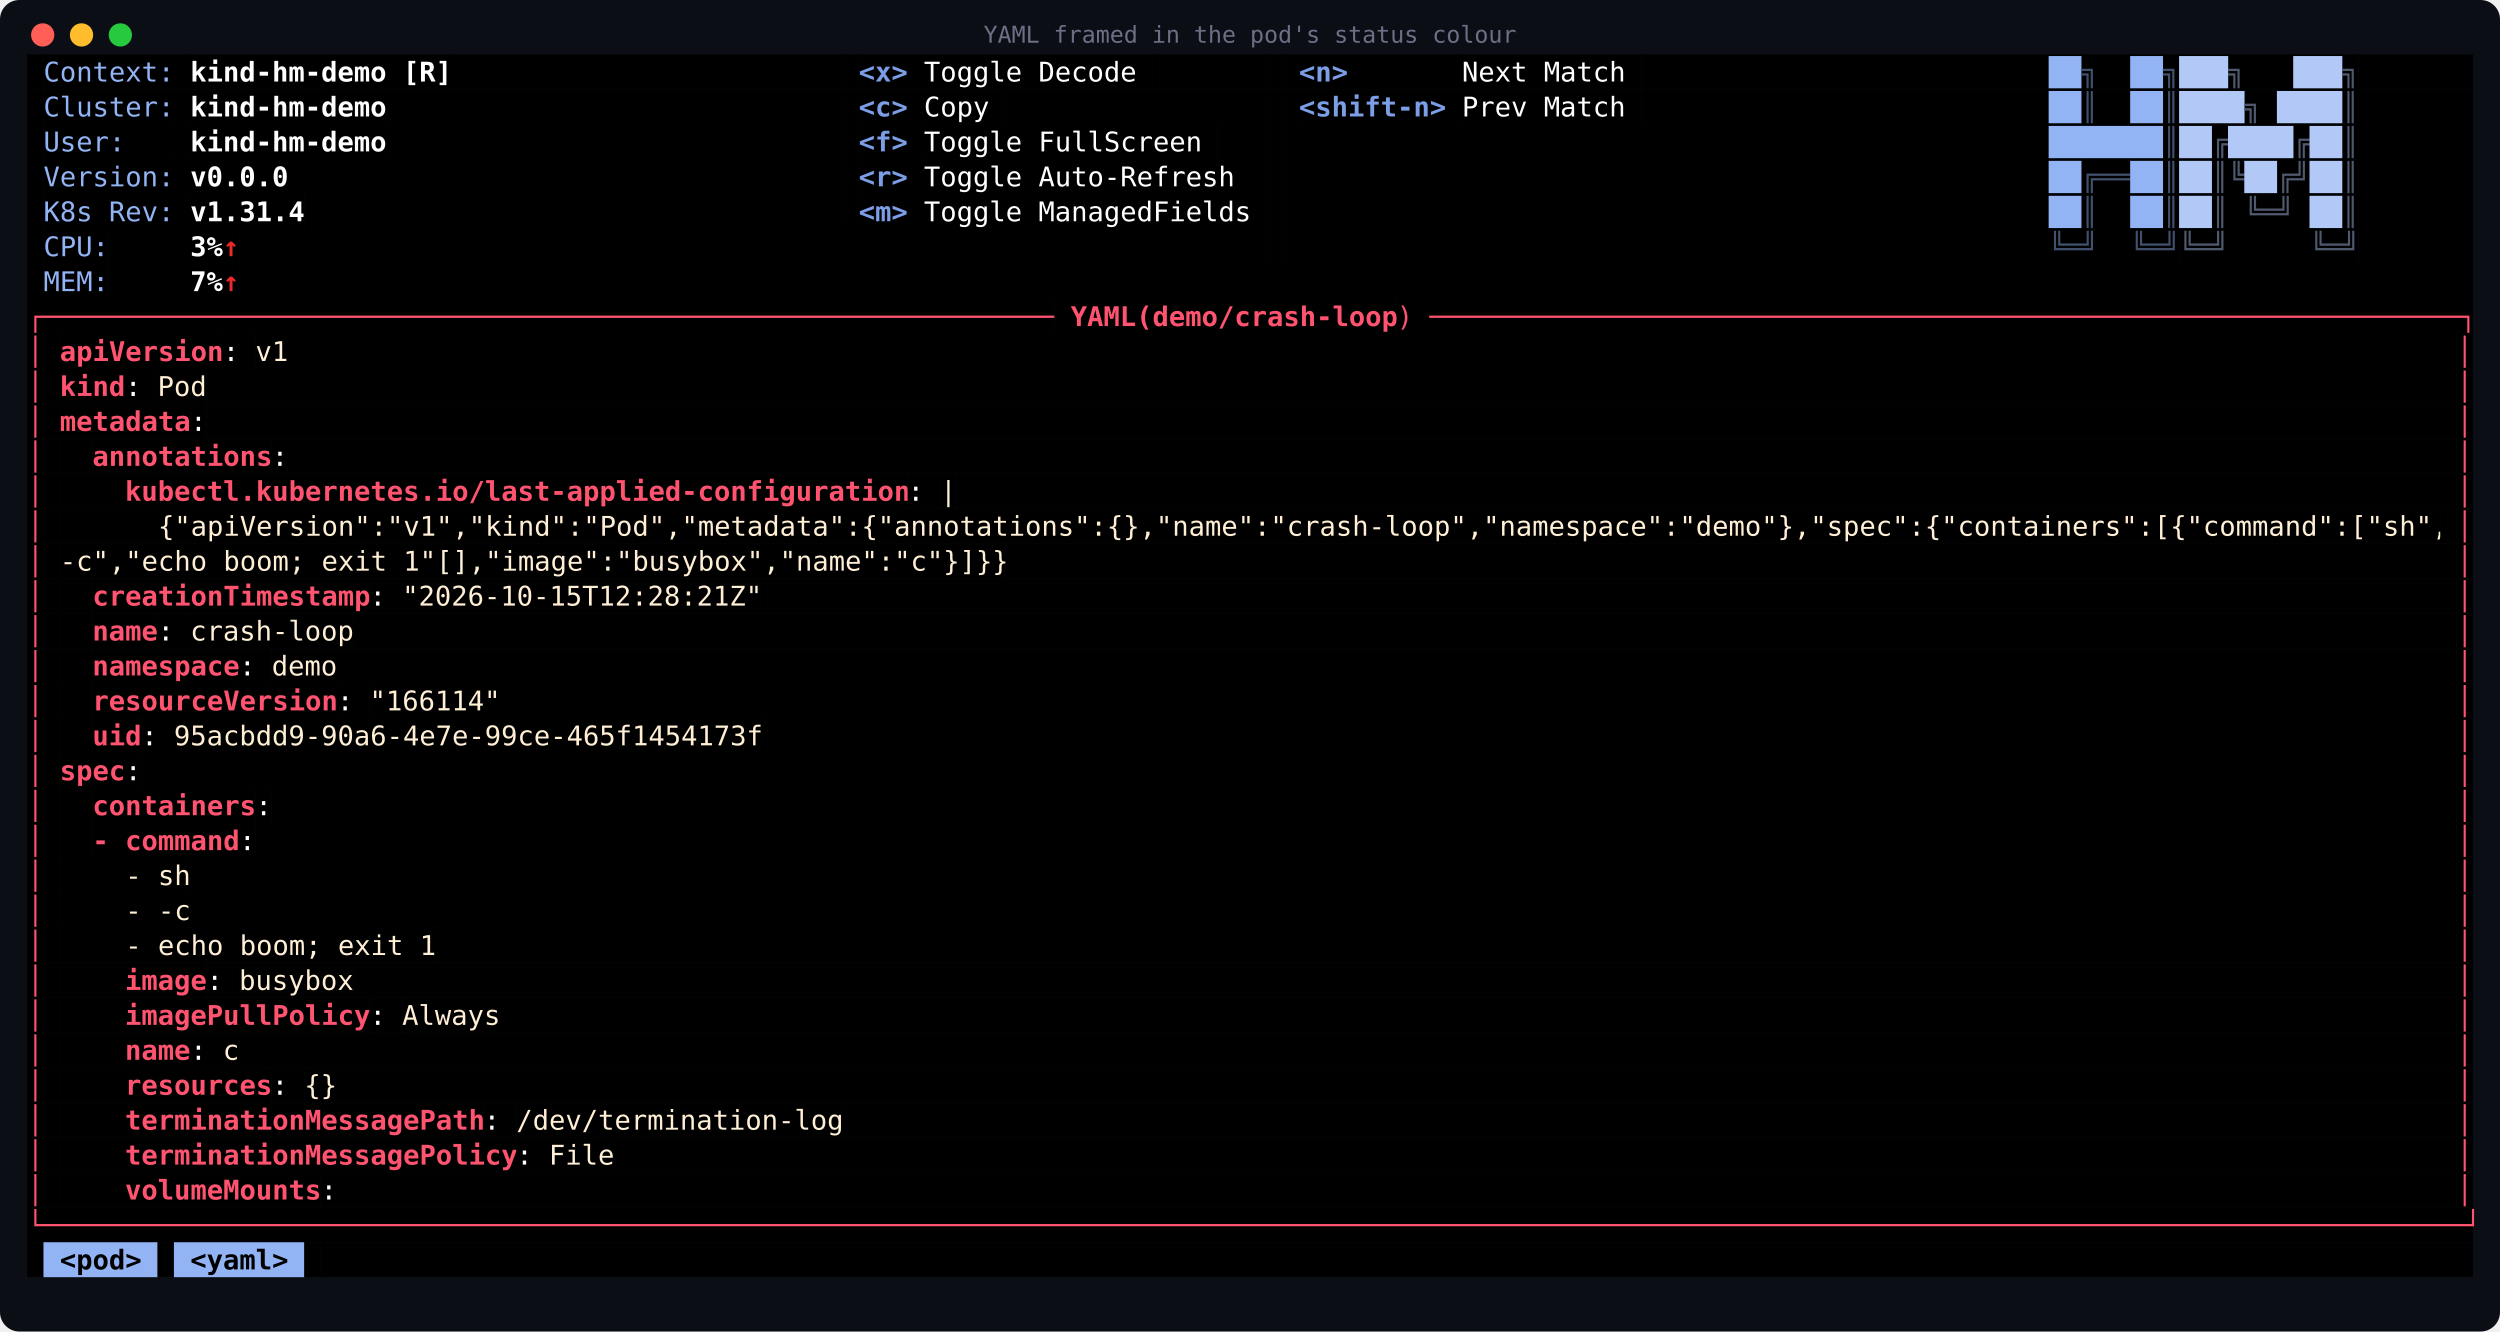
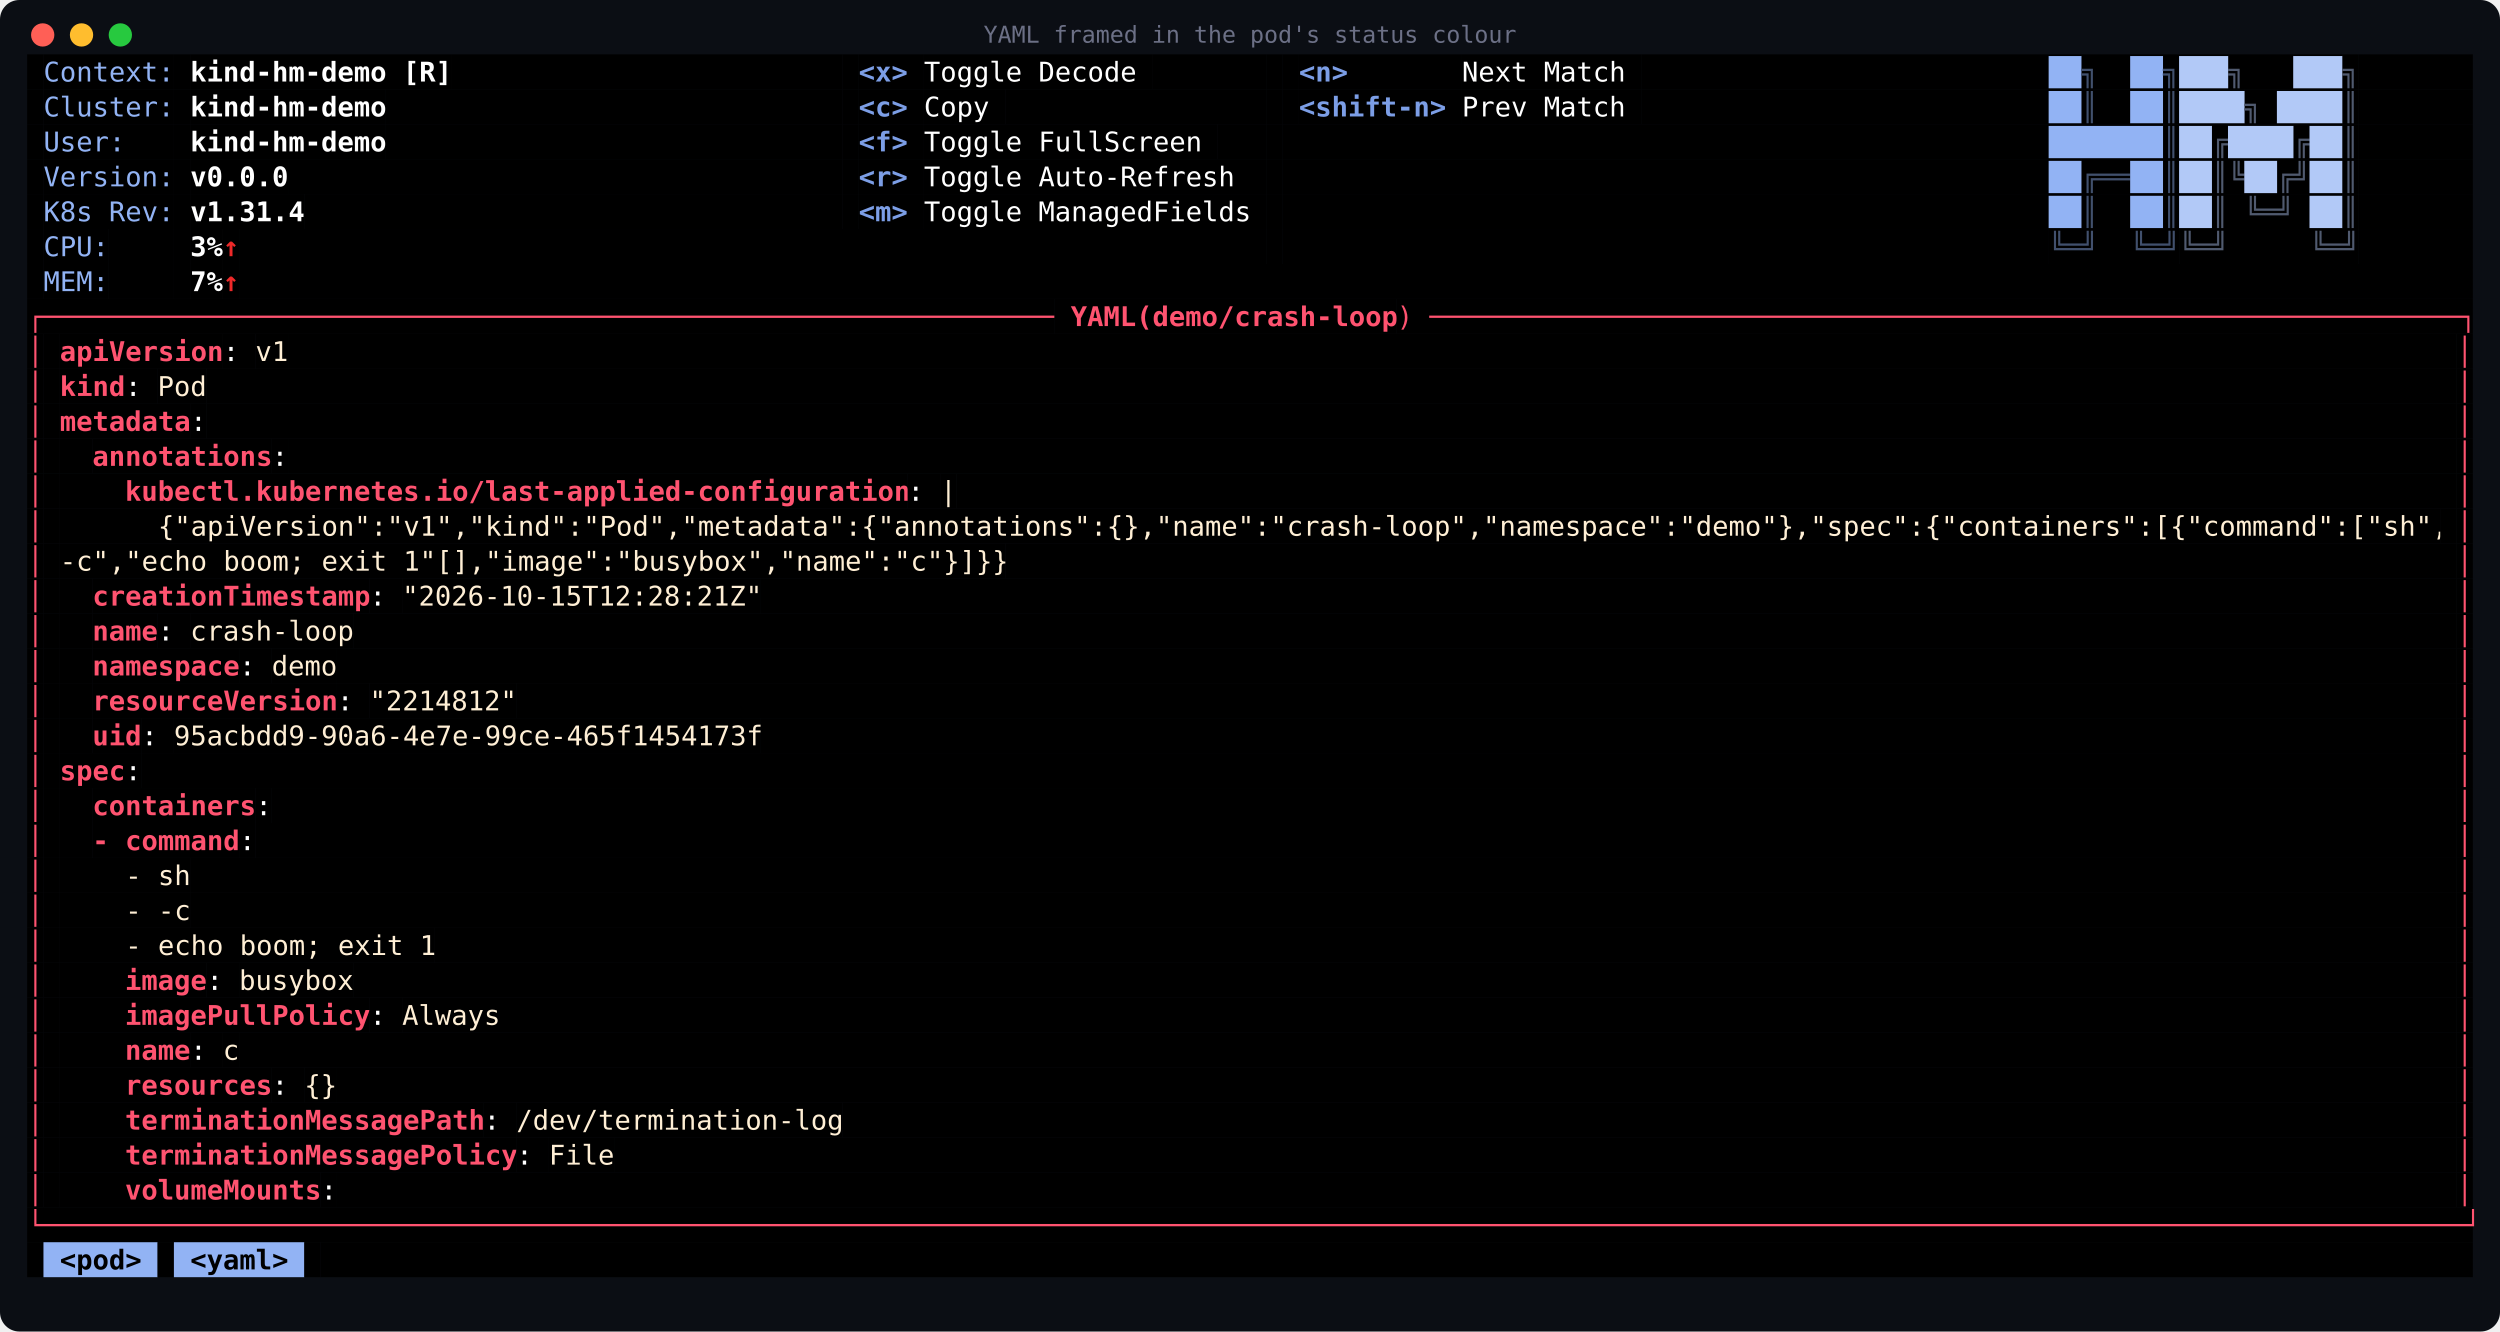
<svg xmlns="http://www.w3.org/2000/svg" width="1288" height="686" viewBox="0 0 1288 686" role="img" aria-label="YAML framed in the pod's status colour">
  <rect width="100%" height="100%" rx="10" fill="#0b0e14" />
  <circle cx="22" cy="18" r="6" fill="#ff5f56" />
  <circle cx="42" cy="18" r="6" fill="#ffbd2e" />
  <circle cx="62" cy="18" r="6" fill="#27c93f" />
  <text x="644" y="22" text-anchor="middle" font-family="Menlo,Monaco,Consolas,monospace" font-size="12" fill="#6c7086">YAML framed in the pod's status colour</text>
  <g font-family="Menlo,Monaco,Consolas,'DejaVu Sans Mono',monospace" font-size="14" xml:space="preserve">
    <rect x="14.0" y="28.0" width="8.4" height="18.0" fill="#000000" />
    <rect x="22.4" y="28.0" width="67.2" height="18.0" fill="#000000" />
    <text x="22.4 30.8 39.2 47.6 56.0 64.4 72.8 81.2" y="42.0" fill="#92b3f4">Context:</text>
    <rect x="89.6" y="28.0" width="8.4" height="18.0" fill="#000000" />
    <rect x="98.0" y="28.0" width="134.4" height="18.0" fill="#000000" />
    <text x="98.0 106.4 114.8 123.2 131.6 140.0 148.4 156.8 165.2 173.6 182.0 190.4 198.8 207.2 215.6 224.0" y="42.0" fill="#ffffff" font-weight="bold">kind-hm-demo [R]</text>
    <rect x="232.4" y="28.0" width="201.6" height="18.0" fill="#000000" />
    <rect x="434.0" y="28.0" width="8.4" height="18.0" fill="#000000" />
    <rect x="442.4" y="28.0" width="33.6" height="18.0" fill="#000000" />
    <text x="442.4 450.8 459.2 467.6" y="42.0" fill="#7c9ee6" font-weight="bold">&lt;x&gt; </text>
    <rect x="476.0" y="28.0" width="117.6" height="18.0" fill="#000000" />
    <text x="476.0 484.4 492.8 501.2 509.6 518.0 526.4 534.8 543.2 551.6 560.0 568.4 576.8 585.2" y="42.0" fill="#ffffff">Toggle Decode </text>
    <rect x="593.6" y="28.0" width="58.8" height="18.0" fill="#000000" />
    <rect x="652.4" y="28.0" width="8.4" height="18.0" fill="#000000" />
    <rect x="660.8" y="28.0" width="8.4" height="18.0" fill="#000000" />
    <rect x="669.2" y="28.0" width="84.0" height="18.0" fill="#000000" />
    <text x="669.2 677.6 686.0 694.4 702.8 711.2 719.6 728.0 736.4 744.8" y="42.0" fill="#7c9ee6" font-weight="bold">&lt;n&gt;       </text>
    <rect x="753.2" y="28.0" width="92.4" height="18.0" fill="#000000" />
    <text x="753.2 761.6 770.0 778.4 786.8 795.2 803.6 812.0 820.4 828.8 837.2" y="42.0" fill="#ffffff">Next Match </text>
    <rect x="845.6" y="28.0" width="210.0" height="18.0" fill="#000000" />
    <rect x="1055.6" y="28.0" width="16.8" height="18.0" fill="#000000" />
    <text x="1055.6 1064.0" y="42.0" fill="#92b3f4" font-weight="bold">██</text>
    <rect x="1072.4" y="28.0" width="25.2" height="18.0" fill="#000000" />
    <text x="1072.4 1080.8 1089.2" y="42.0" fill="#41506d" font-weight="bold">╗  </text>
    <rect x="1097.6" y="28.0" width="16.8" height="18.0" fill="#000000" />
    <text x="1097.6 1106.0" y="42.0" fill="#92b3f4" font-weight="bold">██</text>
    <rect x="1114.4" y="28.0" width="8.4" height="18.0" fill="#000000" />
    <text x="1114.4" y="42.0" fill="#41506d" font-weight="bold">╗</text>
    <rect x="1122.8" y="28.0" width="25.2" height="18.0" fill="#000000" />
    <text x="1122.8 1131.2 1139.6" y="42.0" fill="#b2c9f7" font-weight="bold">███</text>
    <rect x="1148.0" y="28.0" width="33.6" height="18.0" fill="#000000" />
    <text x="1148.0 1156.4 1164.8 1173.2" y="42.0" fill="#505a6f" font-weight="bold">╗   </text>
    <rect x="1181.6" y="28.0" width="25.2" height="18.0" fill="#000000" />
    <text x="1181.6 1190.0 1198.4" y="42.0" fill="#b2c9f7" font-weight="bold">███</text>
    <rect x="1206.8" y="28.0" width="8.4" height="18.0" fill="#000000" />
    <text x="1206.8" y="42.0" fill="#505a6f" font-weight="bold">╗</text>
    <rect x="1215.2" y="28.0" width="58.8" height="18.0" fill="#000000" />
    <rect x="14.0" y="46.0" width="8.4" height="18.0" fill="#000000" />
    <rect x="22.4" y="46.0" width="67.2" height="18.0" fill="#000000" />
    <text x="22.4 30.8 39.2 47.6 56.0 64.4 72.8 81.2" y="60.0" fill="#92b3f4">Cluster:</text>
    <rect x="89.6" y="46.0" width="8.4" height="18.0" fill="#000000" />
    <rect x="98.0" y="46.0" width="100.8" height="18.0" fill="#000000" />
    <text x="98.0 106.4 114.8 123.2 131.6 140.0 148.4 156.8 165.2 173.6 182.0 190.4" y="60.0" fill="#ffffff" font-weight="bold">kind-hm-demo</text>
    <rect x="198.8" y="46.0" width="235.2" height="18.0" fill="#000000" />
    <rect x="434.0" y="46.0" width="8.4" height="18.0" fill="#000000" />
    <rect x="442.4" y="46.0" width="33.6" height="18.0" fill="#000000" />
    <text x="442.4 450.8 459.2 467.6" y="60.0" fill="#7c9ee6" font-weight="bold">&lt;c&gt; </text>
    <rect x="476.0" y="46.0" width="42.0" height="18.0" fill="#000000" />
    <text x="476.0 484.4 492.8 501.2 509.6" y="60.0" fill="#ffffff">Copy </text>
    <rect x="518.0" y="46.0" width="134.4" height="18.0" fill="#000000" />
    <rect x="652.4" y="46.0" width="8.4" height="18.0" fill="#000000" />
    <rect x="660.8" y="46.0" width="8.4" height="18.0" fill="#000000" />
    <rect x="669.2" y="46.0" width="84.0" height="18.0" fill="#000000" />
    <text x="669.2 677.6 686.0 694.4 702.8 711.2 719.6 728.0 736.4 744.8" y="60.0" fill="#7c9ee6" font-weight="bold">&lt;shift-n&gt; </text>
    <rect x="753.2" y="46.0" width="92.4" height="18.0" fill="#000000" />
    <text x="753.2 761.6 770.0 778.4 786.8 795.2 803.6 812.0 820.4 828.8 837.2" y="60.0" fill="#ffffff">Prev Match </text>
    <rect x="845.6" y="46.0" width="210.0" height="18.0" fill="#000000" />
    <rect x="1055.6" y="46.0" width="16.8" height="18.0" fill="#000000" />
    <text x="1055.6 1064.0" y="60.0" fill="#92b3f4" font-weight="bold">██</text>
    <rect x="1072.4" y="46.0" width="25.2" height="18.0" fill="#000000" />
    <text x="1072.4 1080.8 1089.2" y="60.0" fill="#41506d" font-weight="bold">║  </text>
    <rect x="1097.6" y="46.0" width="16.8" height="18.0" fill="#000000" />
    <text x="1097.6 1106.0" y="60.0" fill="#92b3f4" font-weight="bold">██</text>
    <rect x="1114.4" y="46.0" width="8.4" height="18.0" fill="#000000" />
    <text x="1114.4" y="60.0" fill="#41506d" font-weight="bold">║</text>
    <rect x="1122.8" y="46.0" width="33.6" height="18.0" fill="#000000" />
    <text x="1122.8 1131.2 1139.6 1148.0" y="60.0" fill="#b2c9f7" font-weight="bold">████</text>
    <rect x="1156.4" y="46.0" width="16.8" height="18.0" fill="#000000" />
    <text x="1156.4 1164.8" y="60.0" fill="#505a6f" font-weight="bold">╗ </text>
    <rect x="1173.2" y="46.0" width="33.6" height="18.0" fill="#000000" />
    <text x="1173.2 1181.6 1190.0 1198.4" y="60.0" fill="#b2c9f7" font-weight="bold">████</text>
    <rect x="1206.8" y="46.0" width="8.4" height="18.0" fill="#000000" />
    <text x="1206.8" y="60.0" fill="#505a6f" font-weight="bold">║</text>
    <rect x="1215.2" y="46.0" width="58.8" height="18.0" fill="#000000" />
    <rect x="14.0" y="64.0" width="8.4" height="18.0" fill="#000000" />
    <rect x="22.4" y="64.0" width="42.0" height="18.0" fill="#000000" />
    <text x="22.4 30.8 39.2 47.6 56.0" y="78.0" fill="#92b3f4">User:</text>
    <rect x="64.4" y="64.0" width="25.2" height="18.0" fill="#000000" />
    <rect x="89.6" y="64.0" width="8.4" height="18.0" fill="#000000" />
    <rect x="98.0" y="64.0" width="100.8" height="18.0" fill="#000000" />
    <text x="98.0 106.4 114.8 123.2 131.6 140.0 148.4 156.8 165.2 173.6 182.0 190.4" y="78.0" fill="#ffffff" font-weight="bold">kind-hm-demo</text>
    <rect x="198.8" y="64.0" width="235.2" height="18.0" fill="#000000" />
    <rect x="434.0" y="64.0" width="8.4" height="18.0" fill="#000000" />
    <rect x="442.4" y="64.0" width="33.6" height="18.0" fill="#000000" />
    <text x="442.4 450.8 459.2 467.6" y="78.0" fill="#7c9ee6" font-weight="bold">&lt;f&gt; </text>
    <rect x="476.0" y="64.0" width="151.2" height="18.0" fill="#000000" />
    <text x="476.0 484.4 492.8 501.2 509.6 518.0 526.4 534.8 543.2 551.6 560.0 568.4 576.8 585.2 593.6 602.0 610.4 618.8" y="78.0" fill="#ffffff">Toggle FullScreen </text>
    <rect x="627.2" y="64.0" width="25.2" height="18.0" fill="#000000" />
    <rect x="652.4" y="64.0" width="8.4" height="18.0" fill="#000000" />
    <rect x="660.8" y="64.0" width="394.8" height="18.0" fill="#000000" />
    <rect x="1055.6" y="64.0" width="58.8" height="18.0" fill="#000000" />
    <text x="1055.6 1064.0 1072.4 1080.8 1089.2 1097.6 1106.0" y="78.0" fill="#92b3f4" font-weight="bold">███████</text>
    <rect x="1114.4" y="64.0" width="8.4" height="18.0" fill="#000000" />
    <text x="1114.4" y="78.0" fill="#41506d" font-weight="bold">║</text>
    <rect x="1122.8" y="64.0" width="16.8" height="18.0" fill="#000000" />
    <text x="1122.8 1131.2" y="78.0" fill="#b2c9f7" font-weight="bold">██</text>
    <rect x="1139.6" y="64.0" width="8.4" height="18.0" fill="#000000" />
    <text x="1139.6" y="78.0" fill="#505a6f" font-weight="bold">╔</text>
    <rect x="1148.0" y="64.0" width="33.6" height="18.0" fill="#000000" />
    <text x="1148.0 1156.4 1164.8 1173.2" y="78.0" fill="#b2c9f7" font-weight="bold">████</text>
    <rect x="1181.6" y="64.0" width="8.4" height="18.0" fill="#000000" />
    <text x="1181.6" y="78.0" fill="#505a6f" font-weight="bold">╔</text>
    <rect x="1190.0" y="64.0" width="16.8" height="18.0" fill="#000000" />
    <text x="1190.0 1198.4" y="78.0" fill="#b2c9f7" font-weight="bold">██</text>
    <rect x="1206.8" y="64.0" width="8.4" height="18.0" fill="#000000" />
    <text x="1206.8" y="78.0" fill="#505a6f" font-weight="bold">║</text>
    <rect x="1215.2" y="64.0" width="58.8" height="18.0" fill="#000000" />
    <rect x="14.0" y="82.0" width="8.4" height="18.0" fill="#000000" />
    <rect x="22.4" y="82.0" width="67.2" height="18.0" fill="#000000" />
    <text x="22.4 30.8 39.2 47.6 56.0 64.4 72.8 81.2" y="96.0" fill="#92b3f4">Version:</text>
    <rect x="89.6" y="82.0" width="8.4" height="18.0" fill="#000000" />
    <rect x="98.0" y="82.0" width="50.4" height="18.0" fill="#000000" />
    <text x="98.0 106.4 114.8 123.2 131.6 140.0" y="96.0" fill="#ffffff" font-weight="bold">v0.0.0</text>
    <rect x="148.4" y="82.0" width="285.6" height="18.0" fill="#000000" />
    <rect x="434.0" y="82.0" width="8.4" height="18.0" fill="#000000" />
    <rect x="442.4" y="82.0" width="33.6" height="18.0" fill="#000000" />
    <text x="442.4 450.8 459.2 467.6" y="96.0" fill="#7c9ee6" font-weight="bold">&lt;r&gt; </text>
    <rect x="476.0" y="82.0" width="168.0" height="18.0" fill="#000000" />
    <text x="476.0 484.4 492.8 501.2 509.6 518.0 526.4 534.8 543.2 551.6 560.0 568.4 576.8 585.2 593.6 602.0 610.4 618.8 627.2 635.6" y="96.0" fill="#ffffff">Toggle Auto-Refresh </text>
    <rect x="644.0" y="82.0" width="8.4" height="18.0" fill="#000000" />
    <rect x="652.4" y="82.0" width="8.4" height="18.0" fill="#000000" />
    <rect x="660.8" y="82.0" width="394.8" height="18.0" fill="#000000" />
    <rect x="1055.6" y="82.0" width="16.8" height="18.0" fill="#000000" />
    <text x="1055.6 1064.0" y="96.0" fill="#92b3f4" font-weight="bold">██</text>
    <rect x="1072.4" y="82.0" width="25.2" height="18.0" fill="#000000" />
    <text x="1072.4 1080.8 1089.2" y="96.0" fill="#41506d" font-weight="bold">╔══</text>
    <rect x="1097.6" y="82.0" width="16.8" height="18.0" fill="#000000" />
    <text x="1097.6 1106.0" y="96.0" fill="#92b3f4" font-weight="bold">██</text>
    <rect x="1114.4" y="82.0" width="8.4" height="18.0" fill="#000000" />
    <text x="1114.4" y="96.0" fill="#41506d" font-weight="bold">║</text>
    <rect x="1122.8" y="82.0" width="16.8" height="18.0" fill="#000000" />
    <text x="1122.8 1131.2" y="96.0" fill="#b2c9f7" font-weight="bold">██</text>
    <rect x="1139.6" y="82.0" width="16.8" height="18.0" fill="#000000" />
    <text x="1139.6 1148.0" y="96.0" fill="#505a6f" font-weight="bold">║╚</text>
    <rect x="1156.4" y="82.0" width="16.8" height="18.0" fill="#000000" />
    <text x="1156.4 1164.8" y="96.0" fill="#b2c9f7" font-weight="bold">██</text>
    <rect x="1173.2" y="82.0" width="16.8" height="18.0" fill="#000000" />
    <text x="1173.2 1181.6" y="96.0" fill="#505a6f" font-weight="bold">╔╝</text>
    <rect x="1190.0" y="82.0" width="16.8" height="18.0" fill="#000000" />
    <text x="1190.0 1198.4" y="96.0" fill="#b2c9f7" font-weight="bold">██</text>
    <rect x="1206.8" y="82.0" width="8.4" height="18.0" fill="#000000" />
    <text x="1206.8" y="96.0" fill="#505a6f" font-weight="bold">║</text>
    <rect x="1215.2" y="82.0" width="58.8" height="18.0" fill="#000000" />
    <rect x="14.0" y="100.0" width="8.4" height="18.0" fill="#000000" />
    <rect x="22.4" y="100.0" width="67.2" height="18.0" fill="#000000" />
    <text x="22.4 30.8 39.2 47.6 56.0 64.4 72.8 81.2" y="114.0" fill="#92b3f4">K8s Rev:</text>
    <rect x="89.6" y="100.0" width="8.4" height="18.0" fill="#000000" />
    <rect x="98.0" y="100.0" width="58.8" height="18.0" fill="#000000" />
    <text x="98.0 106.4 114.8 123.2 131.6 140.0 148.4" y="114.0" fill="#ffffff" font-weight="bold">v1.31.4</text>
    <rect x="156.8" y="100.0" width="277.2" height="18.0" fill="#000000" />
    <rect x="434.0" y="100.0" width="8.4" height="18.0" fill="#000000" />
    <rect x="442.4" y="100.0" width="33.6" height="18.0" fill="#000000" />
    <text x="442.4 450.8 459.2 467.6" y="114.0" fill="#7c9ee6" font-weight="bold">&lt;m&gt; </text>
    <rect x="476.0" y="100.0" width="176.4" height="18.0" fill="#000000" />
    <text x="476.0 484.4 492.8 501.2 509.6 518.0 526.4 534.8 543.2 551.6 560.0 568.4 576.8 585.2 593.6 602.0 610.4 618.8 627.2 635.6 644.0" y="114.0" fill="#ffffff">Toggle ManagedFields </text>
    <rect x="652.4" y="100.0" width="8.4" height="18.0" fill="#000000" />
    <rect x="660.8" y="100.0" width="394.8" height="18.0" fill="#000000" />
    <rect x="1055.6" y="100.0" width="16.8" height="18.0" fill="#000000" />
    <text x="1055.6 1064.0" y="114.0" fill="#92b3f4" font-weight="bold">██</text>
    <rect x="1072.4" y="100.0" width="25.2" height="18.0" fill="#000000" />
    <text x="1072.4 1080.8 1089.2" y="114.0" fill="#41506d" font-weight="bold">║  </text>
    <rect x="1097.6" y="100.0" width="16.8" height="18.0" fill="#000000" />
    <text x="1097.6 1106.0" y="114.0" fill="#92b3f4" font-weight="bold">██</text>
    <rect x="1114.4" y="100.0" width="8.4" height="18.0" fill="#000000" />
    <text x="1114.4" y="114.0" fill="#41506d" font-weight="bold">║</text>
    <rect x="1122.8" y="100.0" width="16.8" height="18.0" fill="#000000" />
    <text x="1122.8 1131.2" y="114.0" fill="#b2c9f7" font-weight="bold">██</text>
    <rect x="1139.6" y="100.0" width="50.4" height="18.0" fill="#000000" />
    <text x="1139.6 1148.0 1156.4 1164.8 1173.2 1181.6" y="114.0" fill="#505a6f" font-weight="bold">║ ╚═╝ </text>
    <rect x="1190.0" y="100.0" width="16.8" height="18.0" fill="#000000" />
    <text x="1190.0 1198.4" y="114.0" fill="#b2c9f7" font-weight="bold">██</text>
    <rect x="1206.8" y="100.0" width="8.4" height="18.0" fill="#000000" />
    <text x="1206.8" y="114.0" fill="#505a6f" font-weight="bold">║</text>
    <rect x="1215.2" y="100.0" width="58.8" height="18.0" fill="#000000" />
    <rect x="14.0" y="118.0" width="8.4" height="18.0" fill="#000000" />
    <rect x="22.4" y="118.0" width="33.6" height="18.0" fill="#000000" />
    <text x="22.4 30.8 39.2 47.6" y="132.0" fill="#92b3f4">CPU:</text>
    <rect x="56.0" y="118.0" width="33.6" height="18.0" fill="#000000" />
    <rect x="89.6" y="118.0" width="8.4" height="18.0" fill="#000000" />
    <rect x="98.0" y="118.0" width="16.8" height="18.0" fill="#000000" />
    <text x="98.0 106.4" y="132.0" fill="#ffffff" font-weight="bold">3%</text>
    <rect x="114.8" y="118.0" width="8.4" height="18.0" fill="#000000" />
    <text x="114.8" y="132.0" fill="#ef2929" font-weight="bold">↑</text>
    <rect x="123.2" y="118.0" width="529.2" height="18.0" fill="#000000" />
    <rect x="652.4" y="118.0" width="8.4" height="18.0" fill="#000000" />
    <rect x="660.8" y="118.0" width="394.8" height="18.0" fill="#000000" />
    <rect x="1055.6" y="118.0" width="67.2" height="18.0" fill="#000000" />
    <text x="1055.6 1064.0 1072.4 1080.8 1089.2 1097.6 1106.0 1114.4" y="132.0" fill="#41506d" font-weight="bold">╚═╝  ╚═╝</text>
    <rect x="1122.8" y="118.0" width="92.4" height="18.0" fill="#000000" />
    <text x="1122.8 1131.2 1139.6 1148.0 1156.4 1164.8 1173.2 1181.6 1190.0 1198.4 1206.8" y="132.0" fill="#505a6f" font-weight="bold">╚═╝     ╚═╝</text>
    <rect x="1215.2" y="118.0" width="58.8" height="18.0" fill="#000000" />
    <rect x="14.0" y="136.0" width="8.4" height="18.0" fill="#000000" />
    <rect x="22.4" y="136.0" width="33.6" height="18.0" fill="#000000" />
    <text x="22.4 30.8 39.2 47.6" y="150.0" fill="#92b3f4">MEM:</text>
    <rect x="56.0" y="136.0" width="33.6" height="18.0" fill="#000000" />
    <rect x="89.6" y="136.0" width="8.4" height="18.0" fill="#000000" />
    <rect x="98.0" y="136.0" width="16.8" height="18.0" fill="#000000" />
    <text x="98.0 106.4" y="150.0" fill="#ffffff" font-weight="bold">7%</text>
    <rect x="114.8" y="136.0" width="8.4" height="18.0" fill="#000000" />
    <text x="114.8" y="150.0" fill="#ef2929" font-weight="bold">↑</text>
    <rect x="123.2" y="136.0" width="1150.8" height="18.0" fill="#000000" />
    <rect x="14.0" y="154.0" width="529.2" height="18.0" fill="#000000" />
    <text x="14.0 22.4 30.8 39.2 47.6 56.0 64.4 72.8 81.2 89.6 98.0 106.4 114.8 123.2 131.6 140.0 148.4 156.8 165.2 173.6 182.0 190.4 198.8 207.2 215.6 224.0 232.4 240.8 249.2 257.6 266.0 274.4 282.8 291.2 299.6 308.0 316.4 324.8 333.2 341.6 350.0 358.4 366.8 375.2 383.6 392.0 400.4 408.8 417.2 425.6 434.0 442.4 450.8 459.2 467.6 476.0 484.4 492.8 501.2 509.6 518.0 526.4 534.8" y="168.0" fill="#ff5370">┌──────────────────────────────────────────────────────────────</text>
    <rect x="543.2" y="154.0" width="176.4" height="18.0" fill="#000000" />
    <text x="543.2 551.6 560.0 568.4 576.8 585.2 593.6 602.0 610.4 618.8 627.2 635.6 644.0 652.4 660.8 669.2 677.6 686.0 694.4 702.8 711.2" y="168.0" fill="#ff5370" font-weight="bold"> YAML(demo/crash-loop</text>
    <rect x="719.6" y="154.0" width="554.4" height="18.0" fill="#000000" />
    <text x="719.6 728.0 736.4 744.8 753.2 761.6 770.0 778.4 786.8 795.2 803.6 812.0 820.4 828.8 837.2 845.6 854.0 862.4 870.8 879.2 887.6 896.0 904.4 912.8 921.2 929.6 938.0 946.4 954.8 963.2 971.6 980.0 988.4 996.8 1005.2 1013.6 1022.0 1030.4 1038.8 1047.2 1055.6 1064.0 1072.4 1080.8 1089.2 1097.6 1106.0 1114.4 1122.8 1131.2 1139.6 1148.0 1156.4 1164.8 1173.2 1181.6 1190.0 1198.4 1206.8 1215.2 1223.6 1232.0 1240.4 1248.8 1257.2 1265.6" y="168.0" fill="#ff5370">) ───────────────────────────────────────────────────────────────┐</text>
    <rect x="14.0" y="172.0" width="8.4" height="18.0" fill="#000000" />
    <text x="14.0" y="186.0" fill="#ff5370">│</text>
    <rect x="22.4" y="172.0" width="8.4" height="18.0" fill="#000000" />
    <rect x="30.8" y="172.0" width="84.0" height="18.0" fill="#000000" />
    <text x="30.8 39.2 47.6 56.0 64.4 72.8 81.2 89.6 98.0 106.4" y="186.0" fill="#ff5370" font-weight="bold">apiVersion</text>
    <rect x="114.8" y="172.0" width="16.8" height="18.0" fill="#000000" />
    <text x="114.8 123.2" y="186.0" fill="#ffffff">: </text>
    <rect x="131.6" y="172.0" width="16.8" height="18.0" fill="#000000" />
    <text x="131.6 140.0" y="186.0" fill="#ffefd5">v1</text>
    <rect x="148.4" y="172.0" width="1117.2" height="18.0" fill="#000000" />
    <rect x="1265.6" y="172.0" width="8.4" height="18.0" fill="#000000" />
    <text x="1265.6" y="186.0" fill="#ff5370">│</text>
    <rect x="14.0" y="190.0" width="8.4" height="18.0" fill="#000000" />
    <text x="14.0" y="204.0" fill="#ff5370">│</text>
    <rect x="22.4" y="190.0" width="8.4" height="18.0" fill="#000000" />
    <rect x="30.8" y="190.0" width="33.6" height="18.0" fill="#000000" />
    <text x="30.8 39.2 47.6 56.0" y="204.0" fill="#ff5370" font-weight="bold">kind</text>
    <rect x="64.4" y="190.0" width="16.8" height="18.0" fill="#000000" />
    <text x="64.4 72.8" y="204.0" fill="#ffffff">: </text>
    <rect x="81.2" y="190.0" width="25.2" height="18.0" fill="#000000" />
    <text x="81.2 89.6 98.0" y="204.0" fill="#ffefd5">Pod</text>
    <rect x="106.4" y="190.0" width="1159.2" height="18.0" fill="#000000" />
    <rect x="1265.6" y="190.0" width="8.4" height="18.0" fill="#000000" />
    <text x="1265.6" y="204.0" fill="#ff5370">│</text>
    <rect x="14.0" y="208.0" width="8.4" height="18.0" fill="#000000" />
    <text x="14.0" y="222.0" fill="#ff5370">│</text>
    <rect x="22.4" y="208.0" width="8.4" height="18.0" fill="#000000" />
    <rect x="30.8" y="208.0" width="67.2" height="18.0" fill="#000000" />
    <text x="30.8 39.2 47.6 56.0 64.4 72.8 81.2 89.6" y="222.0" fill="#ff5370" font-weight="bold">metadata</text>
    <rect x="98.0" y="208.0" width="8.4" height="18.0" fill="#000000" />
    <text x="98.0" y="222.0" fill="#ffffff">:</text>
    <rect x="106.4" y="208.0" width="1159.2" height="18.0" fill="#000000" />
    <rect x="1265.6" y="208.0" width="8.4" height="18.0" fill="#000000" />
    <text x="1265.6" y="222.0" fill="#ff5370">│</text>
    <rect x="14.0" y="226.0" width="8.4" height="18.0" fill="#000000" />
    <text x="14.0" y="240.0" fill="#ff5370">│</text>
    <rect x="22.4" y="226.0" width="8.4" height="18.0" fill="#000000" />
    <rect x="30.8" y="226.0" width="16.8" height="18.0" fill="#000000" />
    <rect x="47.6" y="226.0" width="92.4" height="18.0" fill="#000000" />
    <text x="47.6 56.0 64.4 72.8 81.2 89.6 98.0 106.4 114.8 123.2 131.6" y="240.0" fill="#ff5370" font-weight="bold">annotations</text>
    <rect x="140.0" y="226.0" width="8.4" height="18.0" fill="#000000" />
    <text x="140.0" y="240.0" fill="#ffffff">:</text>
    <rect x="148.4" y="226.0" width="1117.2" height="18.0" fill="#000000" />
    <rect x="1265.6" y="226.0" width="8.4" height="18.0" fill="#000000" />
    <text x="1265.6" y="240.0" fill="#ff5370">│</text>
    <rect x="14.0" y="244.0" width="8.4" height="18.0" fill="#000000" />
    <text x="14.0" y="258.0" fill="#ff5370">│</text>
    <rect x="22.4" y="244.0" width="8.4" height="18.0" fill="#000000" />
    <rect x="30.8" y="244.0" width="33.6" height="18.0" fill="#000000" />
    <rect x="64.4" y="244.0" width="403.2" height="18.0" fill="#000000" />
    <text x="64.4 72.8 81.2 89.6 98.0 106.4 114.8 123.2 131.6 140.0 148.4 156.8 165.2 173.6 182.0 190.4 198.8 207.2 215.6 224.0 232.4 240.8 249.2 257.6 266.0 274.4 282.8 291.2 299.6 308.0 316.4 324.8 333.2 341.6 350.0 358.4 366.8 375.2 383.6 392.0 400.4 408.8 417.2 425.6 434.0 442.4 450.8 459.2" y="258.0" fill="#ff5370" font-weight="bold">kubectl.kubernetes.io/last-applied-configuration</text>
    <rect x="467.6" y="244.0" width="16.8" height="18.0" fill="#000000" />
    <text x="467.6 476.0" y="258.0" fill="#ffffff">: </text>
    <rect x="484.4" y="244.0" width="8.4" height="18.0" fill="#000000" />
    <text x="484.4" y="258.0" fill="#ffefd5">|</text>
    <rect x="492.8" y="244.0" width="772.8" height="18.0" fill="#000000" />
    <rect x="1265.6" y="244.0" width="8.4" height="18.0" fill="#000000" />
    <text x="1265.6" y="258.0" fill="#ff5370">│</text>
    <rect x="14.0" y="262.0" width="8.4" height="18.0" fill="#000000" />
    <text x="14.0" y="276.0" fill="#ff5370">│</text>
    <rect x="22.4" y="262.0" width="8.4" height="18.0" fill="#000000" />
    <rect x="30.8" y="262.0" width="1226.4" height="18.0" fill="#000000" />
    <text x="30.8 39.2 47.6 56.0 64.4 72.8 81.2 89.6 98.0 106.4 114.8 123.2 131.6 140.0 148.4 156.8 165.2 173.6 182.0 190.4 198.8 207.2 215.6 224.0 232.4 240.8 249.2 257.6 266.0 274.4 282.8 291.2 299.6 308.0 316.4 324.8 333.2 341.6 350.0 358.4 366.8 375.2 383.6 392.0 400.4 408.8 417.2 425.6 434.0 442.4 450.8 459.2 467.6 476.0 484.4 492.8 501.2 509.6 518.0 526.4 534.8 543.2 551.6 560.0 568.4 576.8 585.2 593.6 602.0 610.4 618.8 627.2 635.6 644.0 652.4 660.8 669.2 677.6 686.0 694.4 702.8 711.2 719.6 728.0 736.4 744.8 753.2 761.6 770.0 778.4 786.8 795.2 803.6 812.0 820.4 828.8 837.2 845.6 854.0 862.4 870.8 879.2 887.6 896.0 904.4 912.8 921.2 929.6 938.0 946.4 954.8 963.2 971.6 980.0 988.4 996.8 1005.2 1013.6 1022.0 1030.4 1038.8 1047.2 1055.6 1064.0 1072.4 1080.8 1089.2 1097.6 1106.0 1114.4 1122.8 1131.2 1139.6 1148.0 1156.4 1164.8 1173.2 1181.6 1190.0 1198.4 1206.8 1215.2 1223.6 1232.0 1240.4 1248.8" y="276.0" fill="#ffefd5">      {"apiVersion":"v1","kind":"Pod","metadata":{"annotations":{},"name":"crash-loop","namespace":"demo"},"spec":{"containers":[{"command":["sh",</text>
    <rect x="1257.2" y="262.0" width="8.4" height="18.0" fill="#000000" />
    <rect x="1265.6" y="262.0" width="8.4" height="18.0" fill="#000000" />
    <text x="1265.6" y="276.0" fill="#ff5370">│</text>
    <rect x="14.0" y="280.0" width="8.4" height="18.0" fill="#000000" />
    <text x="14.0" y="294.0" fill="#ff5370">│</text>
    <rect x="22.4" y="280.0" width="8.4" height="18.0" fill="#000000" />
    <rect x="30.8" y="280.0" width="487.2" height="18.0" fill="#000000" />
    <text x="30.8 39.2 47.6 56.0 64.4 72.8 81.2 89.6 98.0 106.4 114.8 123.2 131.6 140.0 148.4 156.8 165.2 173.6 182.0 190.4 198.8 207.2 215.6 224.0 232.4 240.8 249.2 257.6 266.0 274.4 282.8 291.2 299.6 308.0 316.4 324.8 333.2 341.6 350.0 358.4 366.8 375.2 383.6 392.0 400.4 408.8 417.2 425.6 434.0 442.4 450.8 459.2 467.6 476.0 484.4 492.8 501.2 509.6" y="294.0" fill="#ffefd5">-c","echo boom; exit 1"[],"image":"busybox","name":"c"}]}}</text>
    <rect x="518.0" y="280.0" width="747.6" height="18.0" fill="#000000" />
    <rect x="1265.6" y="280.0" width="8.4" height="18.0" fill="#000000" />
    <text x="1265.6" y="294.0" fill="#ff5370">│</text>
    <rect x="14.0" y="298.0" width="8.4" height="18.0" fill="#000000" />
    <text x="14.0" y="312.0" fill="#ff5370">│</text>
    <rect x="22.4" y="298.0" width="8.4" height="18.0" fill="#000000" />
    <rect x="30.8" y="298.0" width="16.8" height="18.0" fill="#000000" />
    <rect x="47.6" y="298.0" width="142.8" height="18.0" fill="#000000" />
    <text x="47.6 56.0 64.4 72.8 81.2 89.6 98.0 106.4 114.8 123.2 131.6 140.0 148.4 156.8 165.2 173.6 182.0" y="312.0" fill="#ff5370" font-weight="bold">creationTimestamp</text>
    <rect x="190.4" y="298.0" width="16.8" height="18.0" fill="#000000" />
    <text x="190.4 198.8" y="312.0" fill="#ffffff">: </text>
    <rect x="207.2" y="298.0" width="184.8" height="18.0" fill="#000000" />
    <text x="207.2 215.6 224.0 232.4 240.8 249.2 257.6 266.0 274.4 282.8 291.2 299.6 308.0 316.4 324.8 333.2 341.6 350.0 358.4 366.8 375.2 383.6" y="312.0" fill="#ffefd5">"2026-10-15T12:28:21Z"</text>
    <rect x="392.0" y="298.0" width="873.6" height="18.0" fill="#000000" />
    <rect x="1265.6" y="298.0" width="8.4" height="18.0" fill="#000000" />
    <text x="1265.6" y="312.0" fill="#ff5370">│</text>
    <rect x="14.0" y="316.0" width="8.4" height="18.0" fill="#000000" />
    <text x="14.0" y="330.0" fill="#ff5370">│</text>
    <rect x="22.4" y="316.0" width="8.4" height="18.0" fill="#000000" />
    <rect x="30.8" y="316.0" width="16.8" height="18.0" fill="#000000" />
    <rect x="47.6" y="316.0" width="33.6" height="18.0" fill="#000000" />
    <text x="47.6 56.0 64.4 72.8" y="330.0" fill="#ff5370" font-weight="bold">name</text>
    <rect x="81.2" y="316.0" width="16.8" height="18.0" fill="#000000" />
    <text x="81.2 89.6" y="330.0" fill="#ffffff">: </text>
    <rect x="98.0" y="316.0" width="84.0" height="18.0" fill="#000000" />
    <text x="98.0 106.4 114.8 123.2 131.6 140.0 148.4 156.8 165.2 173.6" y="330.0" fill="#ffefd5">crash-loop</text>
    <rect x="182.0" y="316.0" width="1083.6" height="18.0" fill="#000000" />
    <rect x="1265.6" y="316.0" width="8.4" height="18.0" fill="#000000" />
    <text x="1265.6" y="330.0" fill="#ff5370">│</text>
    <rect x="14.0" y="334.0" width="8.4" height="18.0" fill="#000000" />
    <text x="14.0" y="348.0" fill="#ff5370">│</text>
    <rect x="22.4" y="334.0" width="8.4" height="18.0" fill="#000000" />
    <rect x="30.8" y="334.0" width="16.8" height="18.0" fill="#000000" />
    <rect x="47.6" y="334.0" width="75.6" height="18.0" fill="#000000" />
    <text x="47.6 56.0 64.4 72.8 81.2 89.6 98.0 106.4 114.8" y="348.0" fill="#ff5370" font-weight="bold">namespace</text>
    <rect x="123.2" y="334.0" width="16.8" height="18.0" fill="#000000" />
    <text x="123.2 131.6" y="348.0" fill="#ffffff">: </text>
    <rect x="140.0" y="334.0" width="33.6" height="18.0" fill="#000000" />
    <text x="140.0 148.4 156.8 165.2" y="348.0" fill="#ffefd5">demo</text>
    <rect x="173.6" y="334.0" width="1092.0" height="18.0" fill="#000000" />
    <rect x="1265.6" y="334.0" width="8.4" height="18.0" fill="#000000" />
    <text x="1265.6" y="348.0" fill="#ff5370">│</text>
    <rect x="14.0" y="352.0" width="8.4" height="18.0" fill="#000000" />
    <text x="14.0" y="366.0" fill="#ff5370">│</text>
    <rect x="22.4" y="352.0" width="8.4" height="18.0" fill="#000000" />
    <rect x="30.8" y="352.0" width="16.8" height="18.0" fill="#000000" />
    <rect x="47.6" y="352.0" width="126.0" height="18.0" fill="#000000" />
    <text x="47.6 56.0 64.4 72.8 81.2 89.6 98.0 106.4 114.8 123.2 131.6 140.0 148.4 156.8 165.2" y="366.0" fill="#ff5370" font-weight="bold">resourceVersion</text>
    <rect x="173.6" y="352.0" width="16.8" height="18.0" fill="#000000" />
    <text x="173.6 182.0" y="366.0" fill="#ffffff">: </text>
-     <rect x="190.4" y="352.0" width="67.2" height="18.0" fill="#000000" />
-     <text x="190.4 198.8 207.2 215.6 224.0 232.4 240.8 249.2" y="366.0" fill="#ffefd5">"166114"</text>
-     <rect x="257.6" y="352.0" width="1008.0" height="18.0" fill="#000000" />
+     <rect x="190.4" y="352.0" width="75.6" height="18.0" fill="#000000" />
+     <text x="190.4 198.8 207.2 215.6 224.0 232.4 240.8 249.2 257.6" y="366.0" fill="#ffefd5">"2214812"</text>
+     <rect x="266.0" y="352.0" width="999.6" height="18.0" fill="#000000" />
    <rect x="1265.6" y="352.0" width="8.4" height="18.0" fill="#000000" />
    <text x="1265.6" y="366.0" fill="#ff5370">│</text>
    <rect x="14.0" y="370.0" width="8.4" height="18.0" fill="#000000" />
    <text x="14.0" y="384.0" fill="#ff5370">│</text>
    <rect x="22.4" y="370.0" width="8.4" height="18.0" fill="#000000" />
    <rect x="30.8" y="370.0" width="16.8" height="18.0" fill="#000000" />
    <rect x="47.6" y="370.0" width="25.2" height="18.0" fill="#000000" />
    <text x="47.6 56.0 64.4" y="384.0" fill="#ff5370" font-weight="bold">uid</text>
    <rect x="72.8" y="370.0" width="16.8" height="18.0" fill="#000000" />
    <text x="72.8 81.2" y="384.0" fill="#ffffff">: </text>
    <rect x="89.6" y="370.0" width="302.4" height="18.0" fill="#000000" />
    <text x="89.6 98.0 106.4 114.8 123.2 131.6 140.0 148.4 156.8 165.2 173.6 182.0 190.4 198.8 207.2 215.6 224.0 232.4 240.8 249.2 257.6 266.0 274.4 282.8 291.2 299.6 308.0 316.4 324.8 333.2 341.6 350.0 358.4 366.8 375.2 383.6" y="384.0" fill="#ffefd5">95acbdd9-90a6-4e7e-99ce-465f1454173f</text>
    <rect x="392.0" y="370.0" width="873.6" height="18.0" fill="#000000" />
    <rect x="1265.6" y="370.0" width="8.4" height="18.0" fill="#000000" />
    <text x="1265.6" y="384.0" fill="#ff5370">│</text>
    <rect x="14.0" y="388.0" width="8.4" height="18.0" fill="#000000" />
    <text x="14.0" y="402.0" fill="#ff5370">│</text>
    <rect x="22.4" y="388.0" width="8.4" height="18.0" fill="#000000" />
    <rect x="30.8" y="388.0" width="33.6" height="18.0" fill="#000000" />
    <text x="30.8 39.2 47.6 56.0" y="402.0" fill="#ff5370" font-weight="bold">spec</text>
    <rect x="64.4" y="388.0" width="8.4" height="18.0" fill="#000000" />
    <text x="64.4" y="402.0" fill="#ffffff">:</text>
    <rect x="72.8" y="388.0" width="1192.8" height="18.0" fill="#000000" />
    <rect x="1265.6" y="388.0" width="8.4" height="18.0" fill="#000000" />
    <text x="1265.6" y="402.0" fill="#ff5370">│</text>
    <rect x="14.0" y="406.0" width="8.4" height="18.0" fill="#000000" />
    <text x="14.0" y="420.0" fill="#ff5370">│</text>
    <rect x="22.4" y="406.0" width="8.4" height="18.0" fill="#000000" />
    <rect x="30.8" y="406.0" width="16.8" height="18.0" fill="#000000" />
    <rect x="47.6" y="406.0" width="84.0" height="18.0" fill="#000000" />
    <text x="47.6 56.0 64.4 72.8 81.2 89.6 98.0 106.4 114.8 123.2" y="420.0" fill="#ff5370" font-weight="bold">containers</text>
    <rect x="131.6" y="406.0" width="8.4" height="18.0" fill="#000000" />
    <text x="131.6" y="420.0" fill="#ffffff">:</text>
    <rect x="140.0" y="406.0" width="1125.6" height="18.0" fill="#000000" />
    <rect x="1265.6" y="406.0" width="8.4" height="18.0" fill="#000000" />
    <text x="1265.6" y="420.0" fill="#ff5370">│</text>
    <rect x="14.0" y="424.0" width="8.4" height="18.0" fill="#000000" />
    <text x="14.0" y="438.0" fill="#ff5370">│</text>
    <rect x="22.4" y="424.0" width="8.4" height="18.0" fill="#000000" />
    <rect x="30.8" y="424.0" width="16.8" height="18.0" fill="#000000" />
    <rect x="47.6" y="424.0" width="75.6" height="18.0" fill="#000000" />
    <text x="47.6 56.0 64.4 72.8 81.2 89.6 98.0 106.4 114.8" y="438.0" fill="#ff5370" font-weight="bold">- command</text>
    <rect x="123.2" y="424.0" width="8.4" height="18.0" fill="#000000" />
    <text x="123.2" y="438.0" fill="#ffffff">:</text>
    <rect x="131.6" y="424.0" width="1134.0" height="18.0" fill="#000000" />
    <rect x="1265.6" y="424.0" width="8.4" height="18.0" fill="#000000" />
    <text x="1265.6" y="438.0" fill="#ff5370">│</text>
    <rect x="14.0" y="442.0" width="8.4" height="18.0" fill="#000000" />
    <text x="14.0" y="456.0" fill="#ff5370">│</text>
    <rect x="22.4" y="442.0" width="8.4" height="18.0" fill="#000000" />
    <rect x="30.8" y="442.0" width="67.2" height="18.0" fill="#000000" />
    <text x="30.8 39.2 47.6 56.0 64.4 72.8 81.2 89.6" y="456.0" fill="#ffefd5">    - sh</text>
    <rect x="98.0" y="442.0" width="1167.6" height="18.0" fill="#000000" />
    <rect x="1265.6" y="442.0" width="8.4" height="18.0" fill="#000000" />
    <text x="1265.6" y="456.0" fill="#ff5370">│</text>
    <rect x="14.0" y="460.0" width="8.4" height="18.0" fill="#000000" />
    <text x="14.0" y="474.0" fill="#ff5370">│</text>
    <rect x="22.4" y="460.0" width="8.4" height="18.0" fill="#000000" />
    <rect x="30.8" y="460.0" width="67.2" height="18.0" fill="#000000" />
    <text x="30.8 39.2 47.6 56.0 64.4 72.8 81.2 89.6" y="474.0" fill="#ffefd5">    - -c</text>
    <rect x="98.0" y="460.0" width="1167.6" height="18.0" fill="#000000" />
    <rect x="1265.6" y="460.0" width="8.4" height="18.0" fill="#000000" />
    <text x="1265.6" y="474.0" fill="#ff5370">│</text>
    <rect x="14.0" y="478.0" width="8.4" height="18.0" fill="#000000" />
    <text x="14.0" y="492.0" fill="#ff5370">│</text>
    <rect x="22.4" y="478.0" width="8.4" height="18.0" fill="#000000" />
    <rect x="30.8" y="478.0" width="193.2" height="18.0" fill="#000000" />
    <text x="30.8 39.2 47.6 56.0 64.4 72.8 81.2 89.6 98.0 106.4 114.8 123.2 131.6 140.0 148.4 156.8 165.2 173.6 182.0 190.4 198.8 207.2 215.6" y="492.0" fill="#ffefd5">    - echo boom; exit 1</text>
    <rect x="224.0" y="478.0" width="1041.6" height="18.0" fill="#000000" />
    <rect x="1265.6" y="478.0" width="8.4" height="18.0" fill="#000000" />
    <text x="1265.6" y="492.0" fill="#ff5370">│</text>
    <rect x="14.0" y="496.0" width="8.4" height="18.0" fill="#000000" />
    <text x="14.0" y="510.0" fill="#ff5370">│</text>
    <rect x="22.4" y="496.0" width="8.4" height="18.0" fill="#000000" />
    <rect x="30.8" y="496.0" width="33.6" height="18.0" fill="#000000" />
    <rect x="64.4" y="496.0" width="42.0" height="18.0" fill="#000000" />
    <text x="64.4 72.8 81.2 89.6 98.0" y="510.0" fill="#ff5370" font-weight="bold">image</text>
    <rect x="106.4" y="496.0" width="16.8" height="18.0" fill="#000000" />
    <text x="106.4 114.8" y="510.0" fill="#ffffff">: </text>
    <rect x="123.2" y="496.0" width="58.8" height="18.0" fill="#000000" />
    <text x="123.2 131.6 140.0 148.4 156.8 165.2 173.6" y="510.0" fill="#ffefd5">busybox</text>
    <rect x="182.0" y="496.0" width="1083.6" height="18.0" fill="#000000" />
    <rect x="1265.6" y="496.0" width="8.4" height="18.0" fill="#000000" />
    <text x="1265.6" y="510.0" fill="#ff5370">│</text>
    <rect x="14.0" y="514.0" width="8.4" height="18.0" fill="#000000" />
    <text x="14.0" y="528.0" fill="#ff5370">│</text>
    <rect x="22.4" y="514.0" width="8.4" height="18.0" fill="#000000" />
    <rect x="30.8" y="514.0" width="33.6" height="18.0" fill="#000000" />
    <rect x="64.4" y="514.0" width="126.0" height="18.0" fill="#000000" />
    <text x="64.4 72.8 81.2 89.6 98.0 106.4 114.8 123.2 131.6 140.0 148.4 156.8 165.2 173.6 182.0" y="528.0" fill="#ff5370" font-weight="bold">imagePullPolicy</text>
    <rect x="190.4" y="514.0" width="16.8" height="18.0" fill="#000000" />
    <text x="190.4 198.8" y="528.0" fill="#ffffff">: </text>
    <rect x="207.2" y="514.0" width="50.4" height="18.0" fill="#000000" />
    <text x="207.2 215.6 224.0 232.4 240.8 249.2" y="528.0" fill="#ffefd5">Always</text>
    <rect x="257.6" y="514.0" width="1008.0" height="18.0" fill="#000000" />
    <rect x="1265.6" y="514.0" width="8.4" height="18.0" fill="#000000" />
    <text x="1265.6" y="528.0" fill="#ff5370">│</text>
    <rect x="14.0" y="532.0" width="8.4" height="18.0" fill="#000000" />
    <text x="14.0" y="546.0" fill="#ff5370">│</text>
    <rect x="22.4" y="532.0" width="8.4" height="18.0" fill="#000000" />
    <rect x="30.8" y="532.0" width="33.6" height="18.0" fill="#000000" />
    <rect x="64.4" y="532.0" width="33.6" height="18.0" fill="#000000" />
    <text x="64.4 72.8 81.2 89.6" y="546.0" fill="#ff5370" font-weight="bold">name</text>
    <rect x="98.0" y="532.0" width="16.8" height="18.0" fill="#000000" />
    <text x="98.0 106.4" y="546.0" fill="#ffffff">: </text>
    <rect x="114.8" y="532.0" width="8.4" height="18.0" fill="#000000" />
    <text x="114.8" y="546.0" fill="#ffefd5">c</text>
    <rect x="123.2" y="532.0" width="1142.4" height="18.0" fill="#000000" />
    <rect x="1265.6" y="532.0" width="8.4" height="18.0" fill="#000000" />
    <text x="1265.6" y="546.0" fill="#ff5370">│</text>
    <rect x="14.0" y="550.0" width="8.4" height="18.0" fill="#000000" />
    <text x="14.0" y="564.0" fill="#ff5370">│</text>
    <rect x="22.4" y="550.0" width="8.4" height="18.0" fill="#000000" />
    <rect x="30.8" y="550.0" width="33.6" height="18.0" fill="#000000" />
    <rect x="64.4" y="550.0" width="75.6" height="18.0" fill="#000000" />
    <text x="64.4 72.8 81.2 89.6 98.0 106.4 114.8 123.2 131.6" y="564.0" fill="#ff5370" font-weight="bold">resources</text>
    <rect x="140.0" y="550.0" width="16.8" height="18.0" fill="#000000" />
    <text x="140.0 148.4" y="564.0" fill="#ffffff">: </text>
    <rect x="156.8" y="550.0" width="16.8" height="18.0" fill="#000000" />
    <text x="156.8 165.2" y="564.0" fill="#ffefd5">{}</text>
    <rect x="173.6" y="550.0" width="1092.0" height="18.0" fill="#000000" />
    <rect x="1265.6" y="550.0" width="8.4" height="18.0" fill="#000000" />
    <text x="1265.6" y="564.0" fill="#ff5370">│</text>
    <rect x="14.0" y="568.0" width="8.4" height="18.0" fill="#000000" />
    <text x="14.0" y="582.0" fill="#ff5370">│</text>
    <rect x="22.4" y="568.0" width="8.4" height="18.0" fill="#000000" />
    <rect x="30.8" y="568.0" width="33.6" height="18.0" fill="#000000" />
    <rect x="64.4" y="568.0" width="184.8" height="18.0" fill="#000000" />
    <text x="64.4 72.8 81.2 89.6 98.0 106.4 114.8 123.2 131.6 140.0 148.4 156.8 165.2 173.6 182.0 190.4 198.8 207.2 215.6 224.0 232.4 240.8" y="582.0" fill="#ff5370" font-weight="bold">terminationMessagePath</text>
    <rect x="249.2" y="568.0" width="16.8" height="18.0" fill="#000000" />
    <text x="249.2 257.6" y="582.0" fill="#ffffff">: </text>
    <rect x="266.0" y="568.0" width="168.0" height="18.0" fill="#000000" />
    <text x="266.0 274.4 282.8 291.2 299.6 308.0 316.4 324.8 333.2 341.6 350.0 358.4 366.8 375.2 383.6 392.0 400.4 408.8 417.2 425.6" y="582.0" fill="#ffefd5">/dev/termination-log</text>
    <rect x="434.0" y="568.0" width="831.6" height="18.0" fill="#000000" />
    <rect x="1265.6" y="568.0" width="8.4" height="18.0" fill="#000000" />
    <text x="1265.6" y="582.0" fill="#ff5370">│</text>
    <rect x="14.0" y="586.0" width="8.4" height="18.0" fill="#000000" />
    <text x="14.0" y="600.0" fill="#ff5370">│</text>
    <rect x="22.4" y="586.0" width="8.4" height="18.0" fill="#000000" />
    <rect x="30.8" y="586.0" width="33.6" height="18.0" fill="#000000" />
    <rect x="64.4" y="586.0" width="201.6" height="18.0" fill="#000000" />
    <text x="64.4 72.8 81.2 89.6 98.0 106.4 114.8 123.2 131.6 140.0 148.4 156.8 165.2 173.6 182.0 190.4 198.8 207.2 215.6 224.0 232.4 240.8 249.2 257.6" y="600.0" fill="#ff5370" font-weight="bold">terminationMessagePolicy</text>
    <rect x="266.0" y="586.0" width="16.8" height="18.0" fill="#000000" />
    <text x="266.0 274.4" y="600.0" fill="#ffffff">: </text>
    <rect x="282.8" y="586.0" width="33.6" height="18.0" fill="#000000" />
    <text x="282.8 291.2 299.6 308.0" y="600.0" fill="#ffefd5">File</text>
    <rect x="316.4" y="586.0" width="949.2" height="18.0" fill="#000000" />
    <rect x="1265.6" y="586.0" width="8.4" height="18.0" fill="#000000" />
    <text x="1265.6" y="600.0" fill="#ff5370">│</text>
    <rect x="14.0" y="604.0" width="8.4" height="18.0" fill="#000000" />
    <text x="14.0" y="618.0" fill="#ff5370">│</text>
    <rect x="22.4" y="604.0" width="8.4" height="18.0" fill="#000000" />
    <rect x="30.8" y="604.0" width="33.6" height="18.0" fill="#000000" />
    <rect x="64.4" y="604.0" width="100.8" height="18.0" fill="#000000" />
    <text x="64.4 72.8 81.2 89.6 98.0 106.4 114.8 123.2 131.6 140.0 148.4 156.8" y="618.0" fill="#ff5370" font-weight="bold">volumeMounts</text>
    <rect x="165.2" y="604.0" width="8.4" height="18.0" fill="#000000" />
    <text x="165.2" y="618.0" fill="#ffffff">:</text>
    <rect x="173.6" y="604.0" width="1092.0" height="18.0" fill="#000000" />
    <rect x="1265.6" y="604.0" width="8.4" height="18.0" fill="#000000" />
    <text x="1265.6" y="618.0" fill="#ff5370">│</text>
    <rect x="14.0" y="622.0" width="1260.0" height="18.0" fill="#000000" />
    <text x="14.0 22.4 30.8 39.2 47.6 56.0 64.4 72.8 81.2 89.6 98.0 106.4 114.8 123.2 131.6 140.0 148.4 156.8 165.2 173.6 182.0 190.4 198.8 207.2 215.6 224.0 232.4 240.8 249.2 257.6 266.0 274.4 282.8 291.2 299.6 308.0 316.4 324.8 333.2 341.6 350.0 358.4 366.8 375.2 383.6 392.0 400.4 408.8 417.2 425.6 434.0 442.4 450.8 459.2 467.6 476.0 484.4 492.8 501.2 509.6 518.0 526.4 534.8 543.2 551.6 560.0 568.4 576.8 585.2 593.6 602.0 610.4 618.8 627.2 635.6 644.0 652.4 660.8 669.2 677.6 686.0 694.4 702.8 711.2 719.6 728.0 736.4 744.8 753.2 761.6 770.0 778.4 786.8 795.2 803.6 812.0 820.4 828.8 837.2 845.6 854.0 862.4 870.8 879.2 887.6 896.0 904.4 912.8 921.2 929.6 938.0 946.4 954.8 963.2 971.6 980.0 988.4 996.8 1005.2 1013.6 1022.0 1030.4 1038.8 1047.2 1055.6 1064.0 1072.4 1080.8 1089.2 1097.6 1106.0 1114.4 1122.8 1131.2 1139.6 1148.0 1156.4 1164.8 1173.2 1181.6 1190.0 1198.4 1206.8 1215.2 1223.6 1232.0 1240.4 1248.8 1257.2 1265.6" y="636.0" fill="#ff5370">└────────────────────────────────────────────────────────────────────────────────────────────────────────────────────────────────────────────────────┘</text>
    <rect x="14.0" y="640.0" width="8.4" height="18.0" fill="#000000" />
    <rect x="22.4" y="640.0" width="58.8" height="18.0" fill="#92b3f4" />
    <text x="22.4 30.8 39.2 47.6 56.0 64.4 72.8" y="654.0" fill="#000000" font-weight="bold"> &lt;pod&gt; </text>
    <rect x="81.2" y="640.0" width="8.4" height="18.0" fill="#000000" />
    <rect x="89.6" y="640.0" width="67.2" height="18.0" fill="#92b3f4" />
    <text x="89.6 98.0 106.4 114.8 123.2 131.6 140.0 148.4" y="654.0" fill="#000000" font-weight="bold"> &lt;yaml&gt; </text>
    <rect x="156.8" y="640.0" width="8.4" height="18.0" fill="#000000" />
    <rect x="165.2" y="640.0" width="1108.8" height="18.0" fill="#000000" />
  </g>
</svg>
